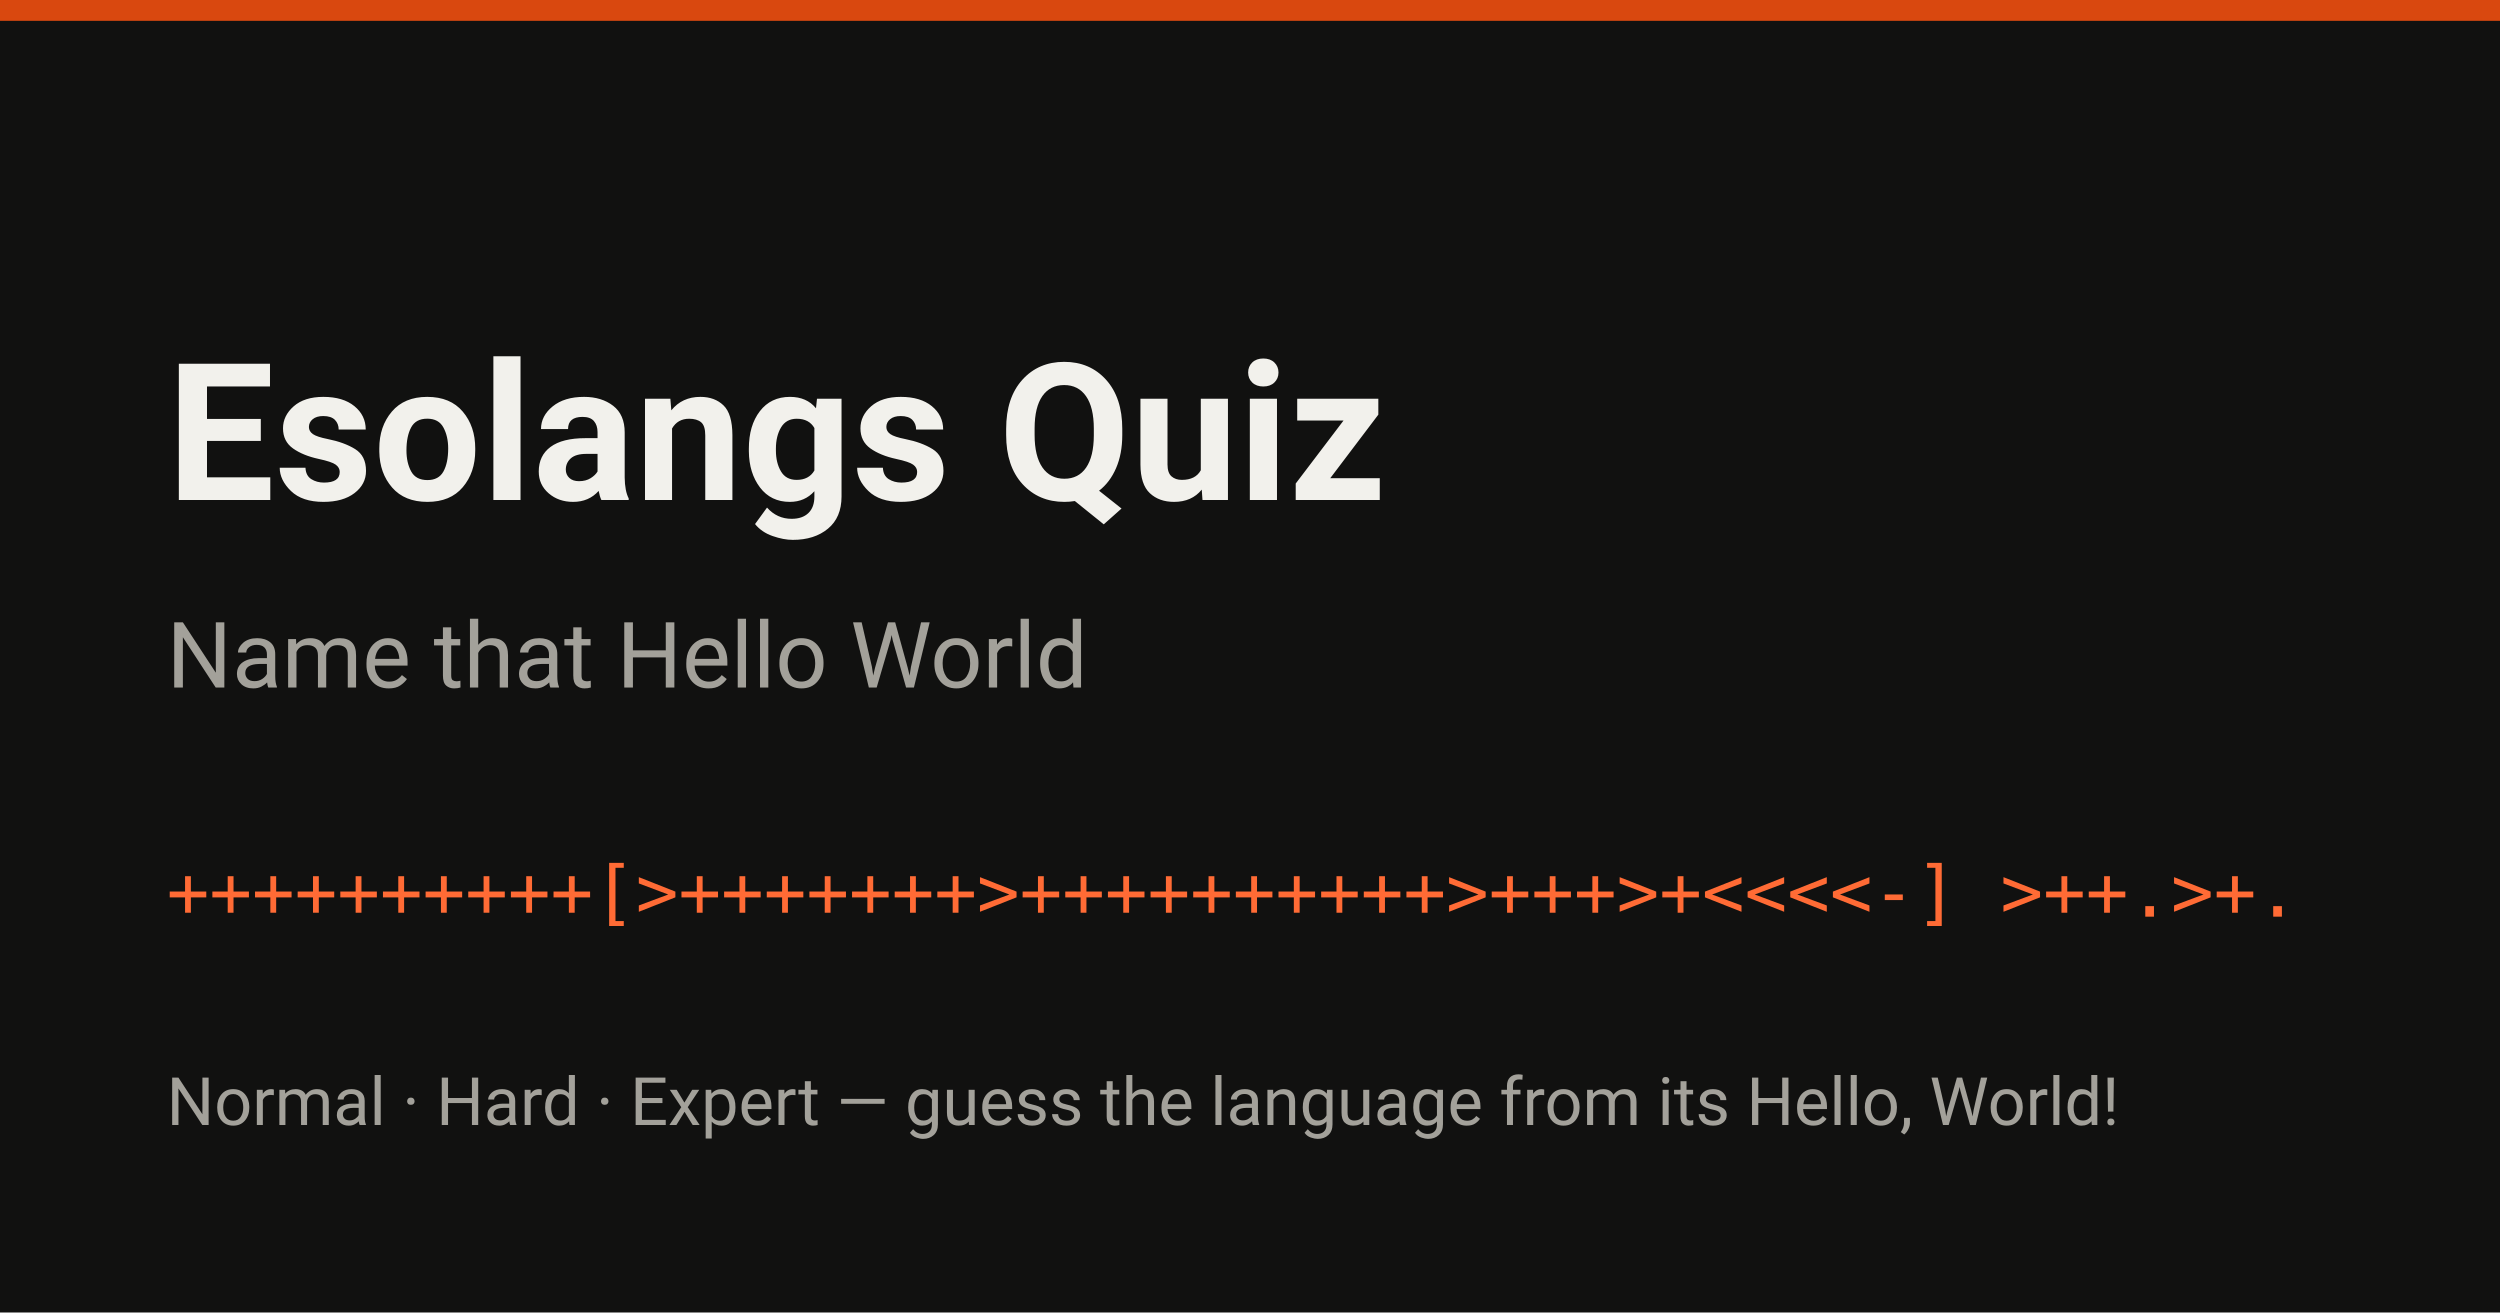
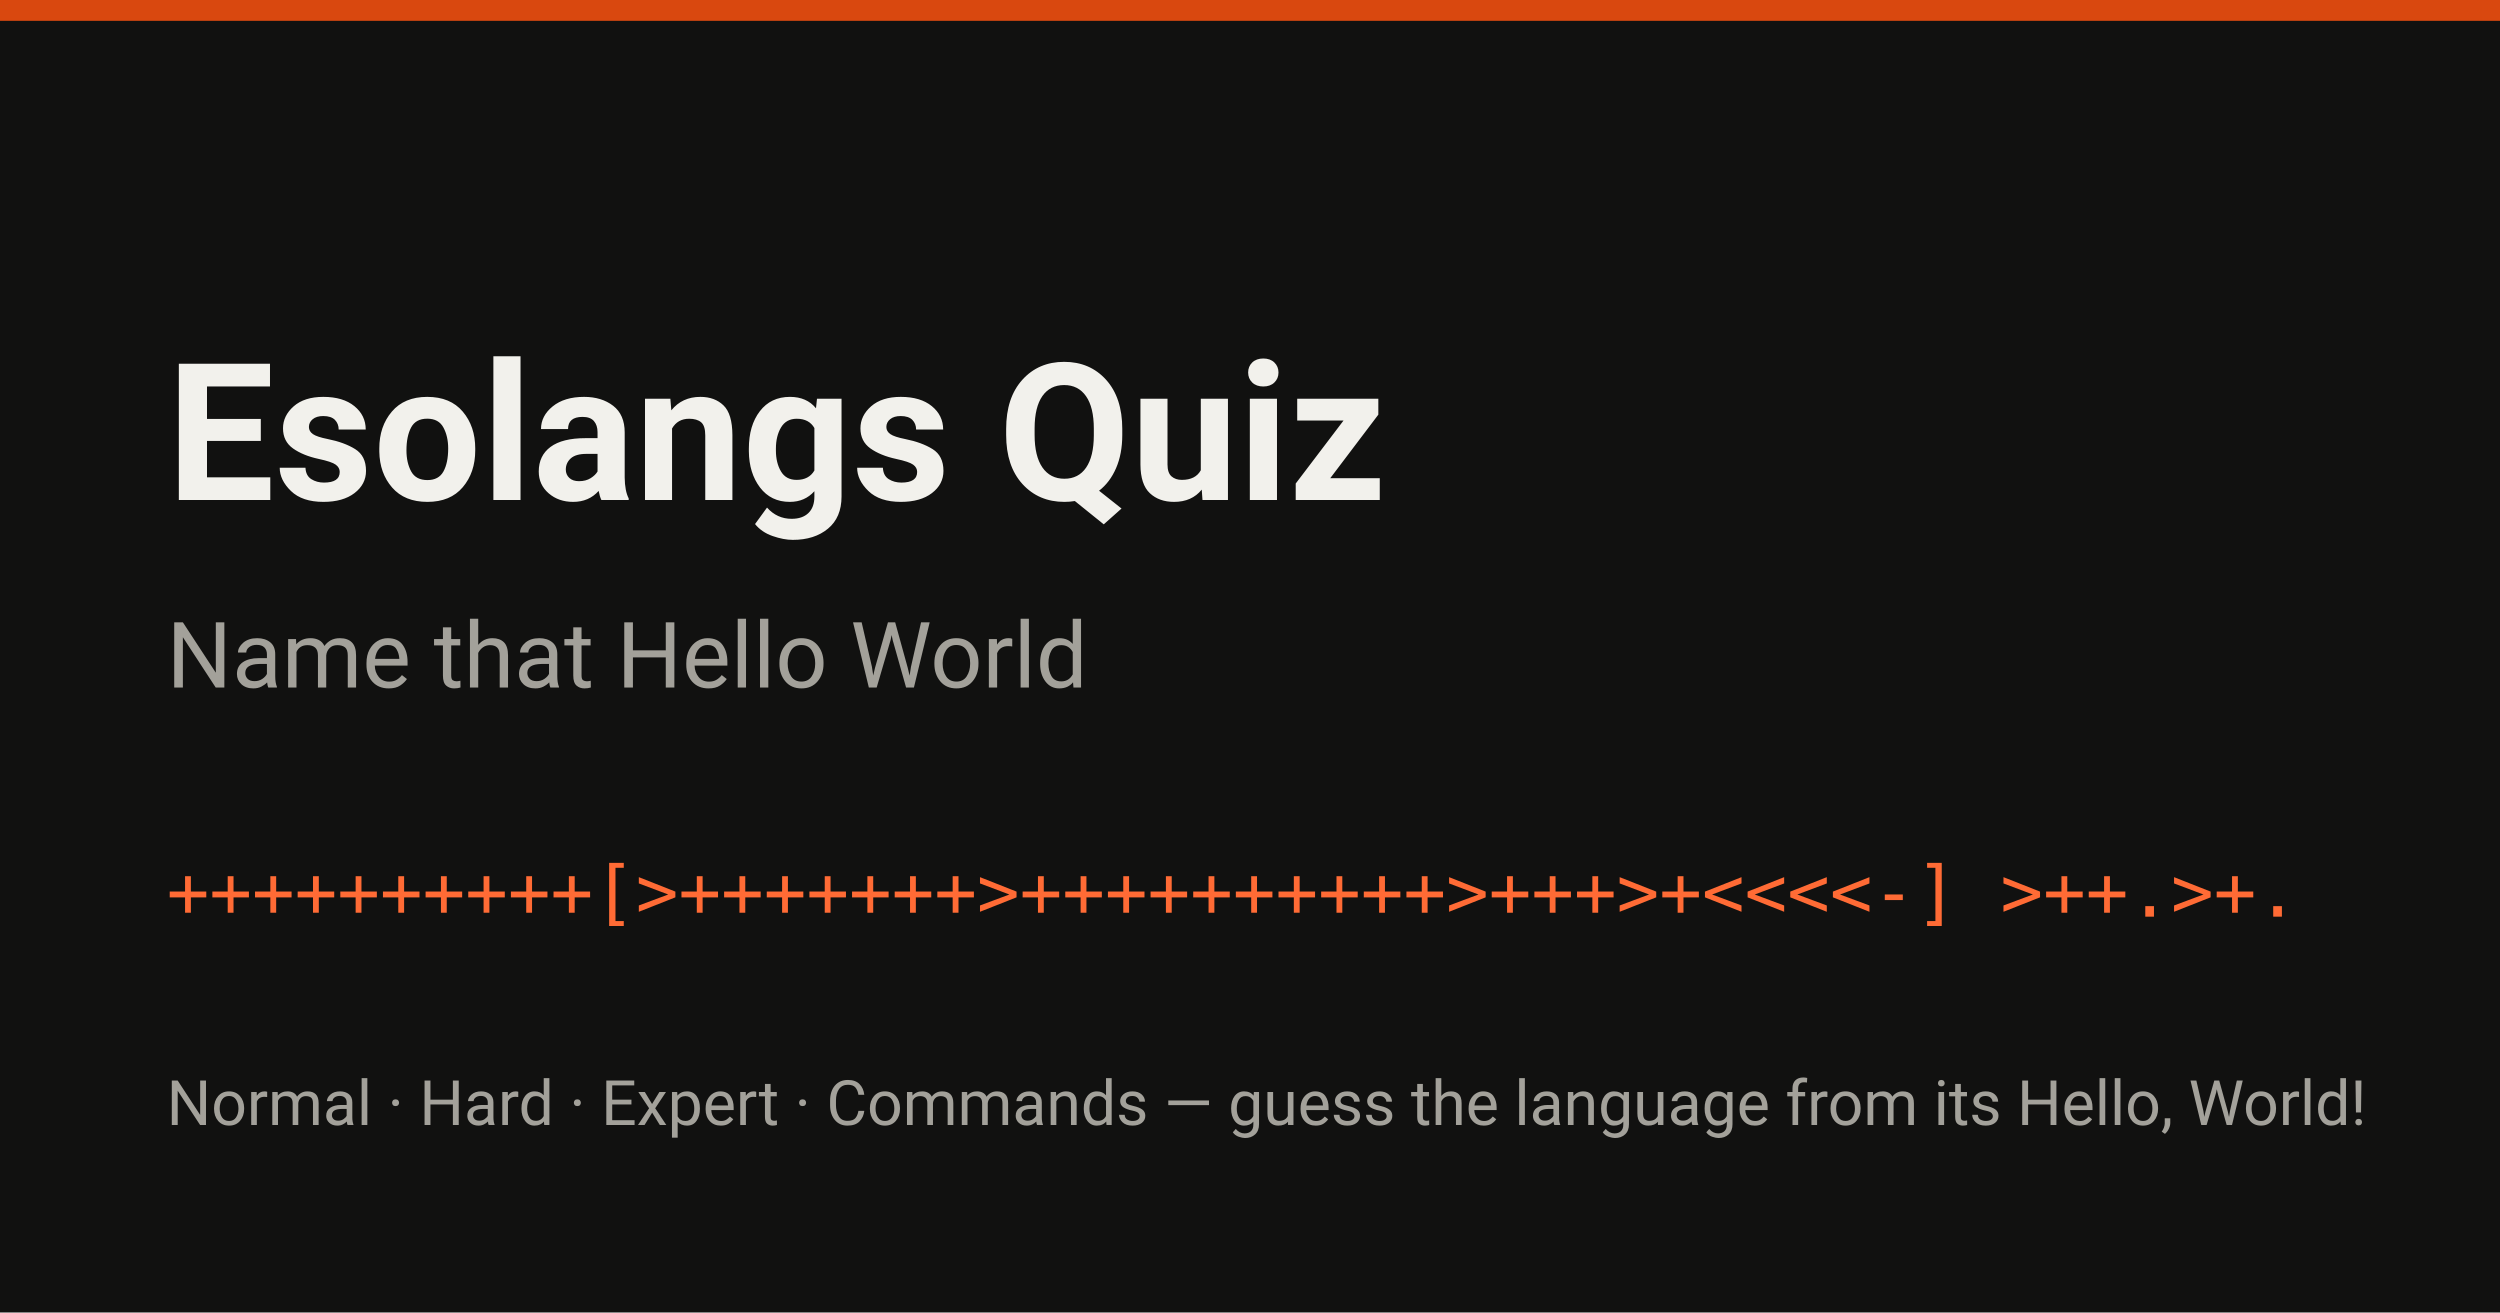
<svg xmlns="http://www.w3.org/2000/svg" viewBox="0 0 1200 630">
  <rect width="1200" height="630" fill="#111110" />
  <rect width="1200" height="10" fill="#d9480f" />
  <text x="80" y="240" font-family="system-ui, -apple-system, 'Segoe UI', Roboto, sans-serif" font-size="92" font-weight="700" fill="#f2f1ec">Esolangs Quiz</text>
  <text x="80" y="330" font-family="system-ui, -apple-system, 'Segoe UI', Roboto, sans-serif" font-size="44" fill="#a3a19a">Name that Hello World</text>
  <text x="80" y="440" font-family="ui-monospace, Menlo, Consolas, monospace" font-size="34" fill="#ff6b35">++++++++++[&gt;+++++++&gt;++++++++++&gt;+++&gt;+&lt;&lt;&lt;&lt;-] &gt;++.&gt;+.</text>
-   <text x="80" y="540" font-family="system-ui, -apple-system, 'Segoe UI', Roboto, sans-serif" font-size="32" fill="#a3a19a">Normal · Hard · Expert — guess the language from its Hello, World!</text>
+   <text x="80" y="540" font-family="system-ui, -apple-system, 'Segoe UI', Roboto, sans-serif" font-size="30" textLength="1040" lengthAdjust="spacingAndGlyphs" fill="#a3a19a">Normal · Hard · Expert · Commands — guess the language from its Hello, World!</text>
</svg>
